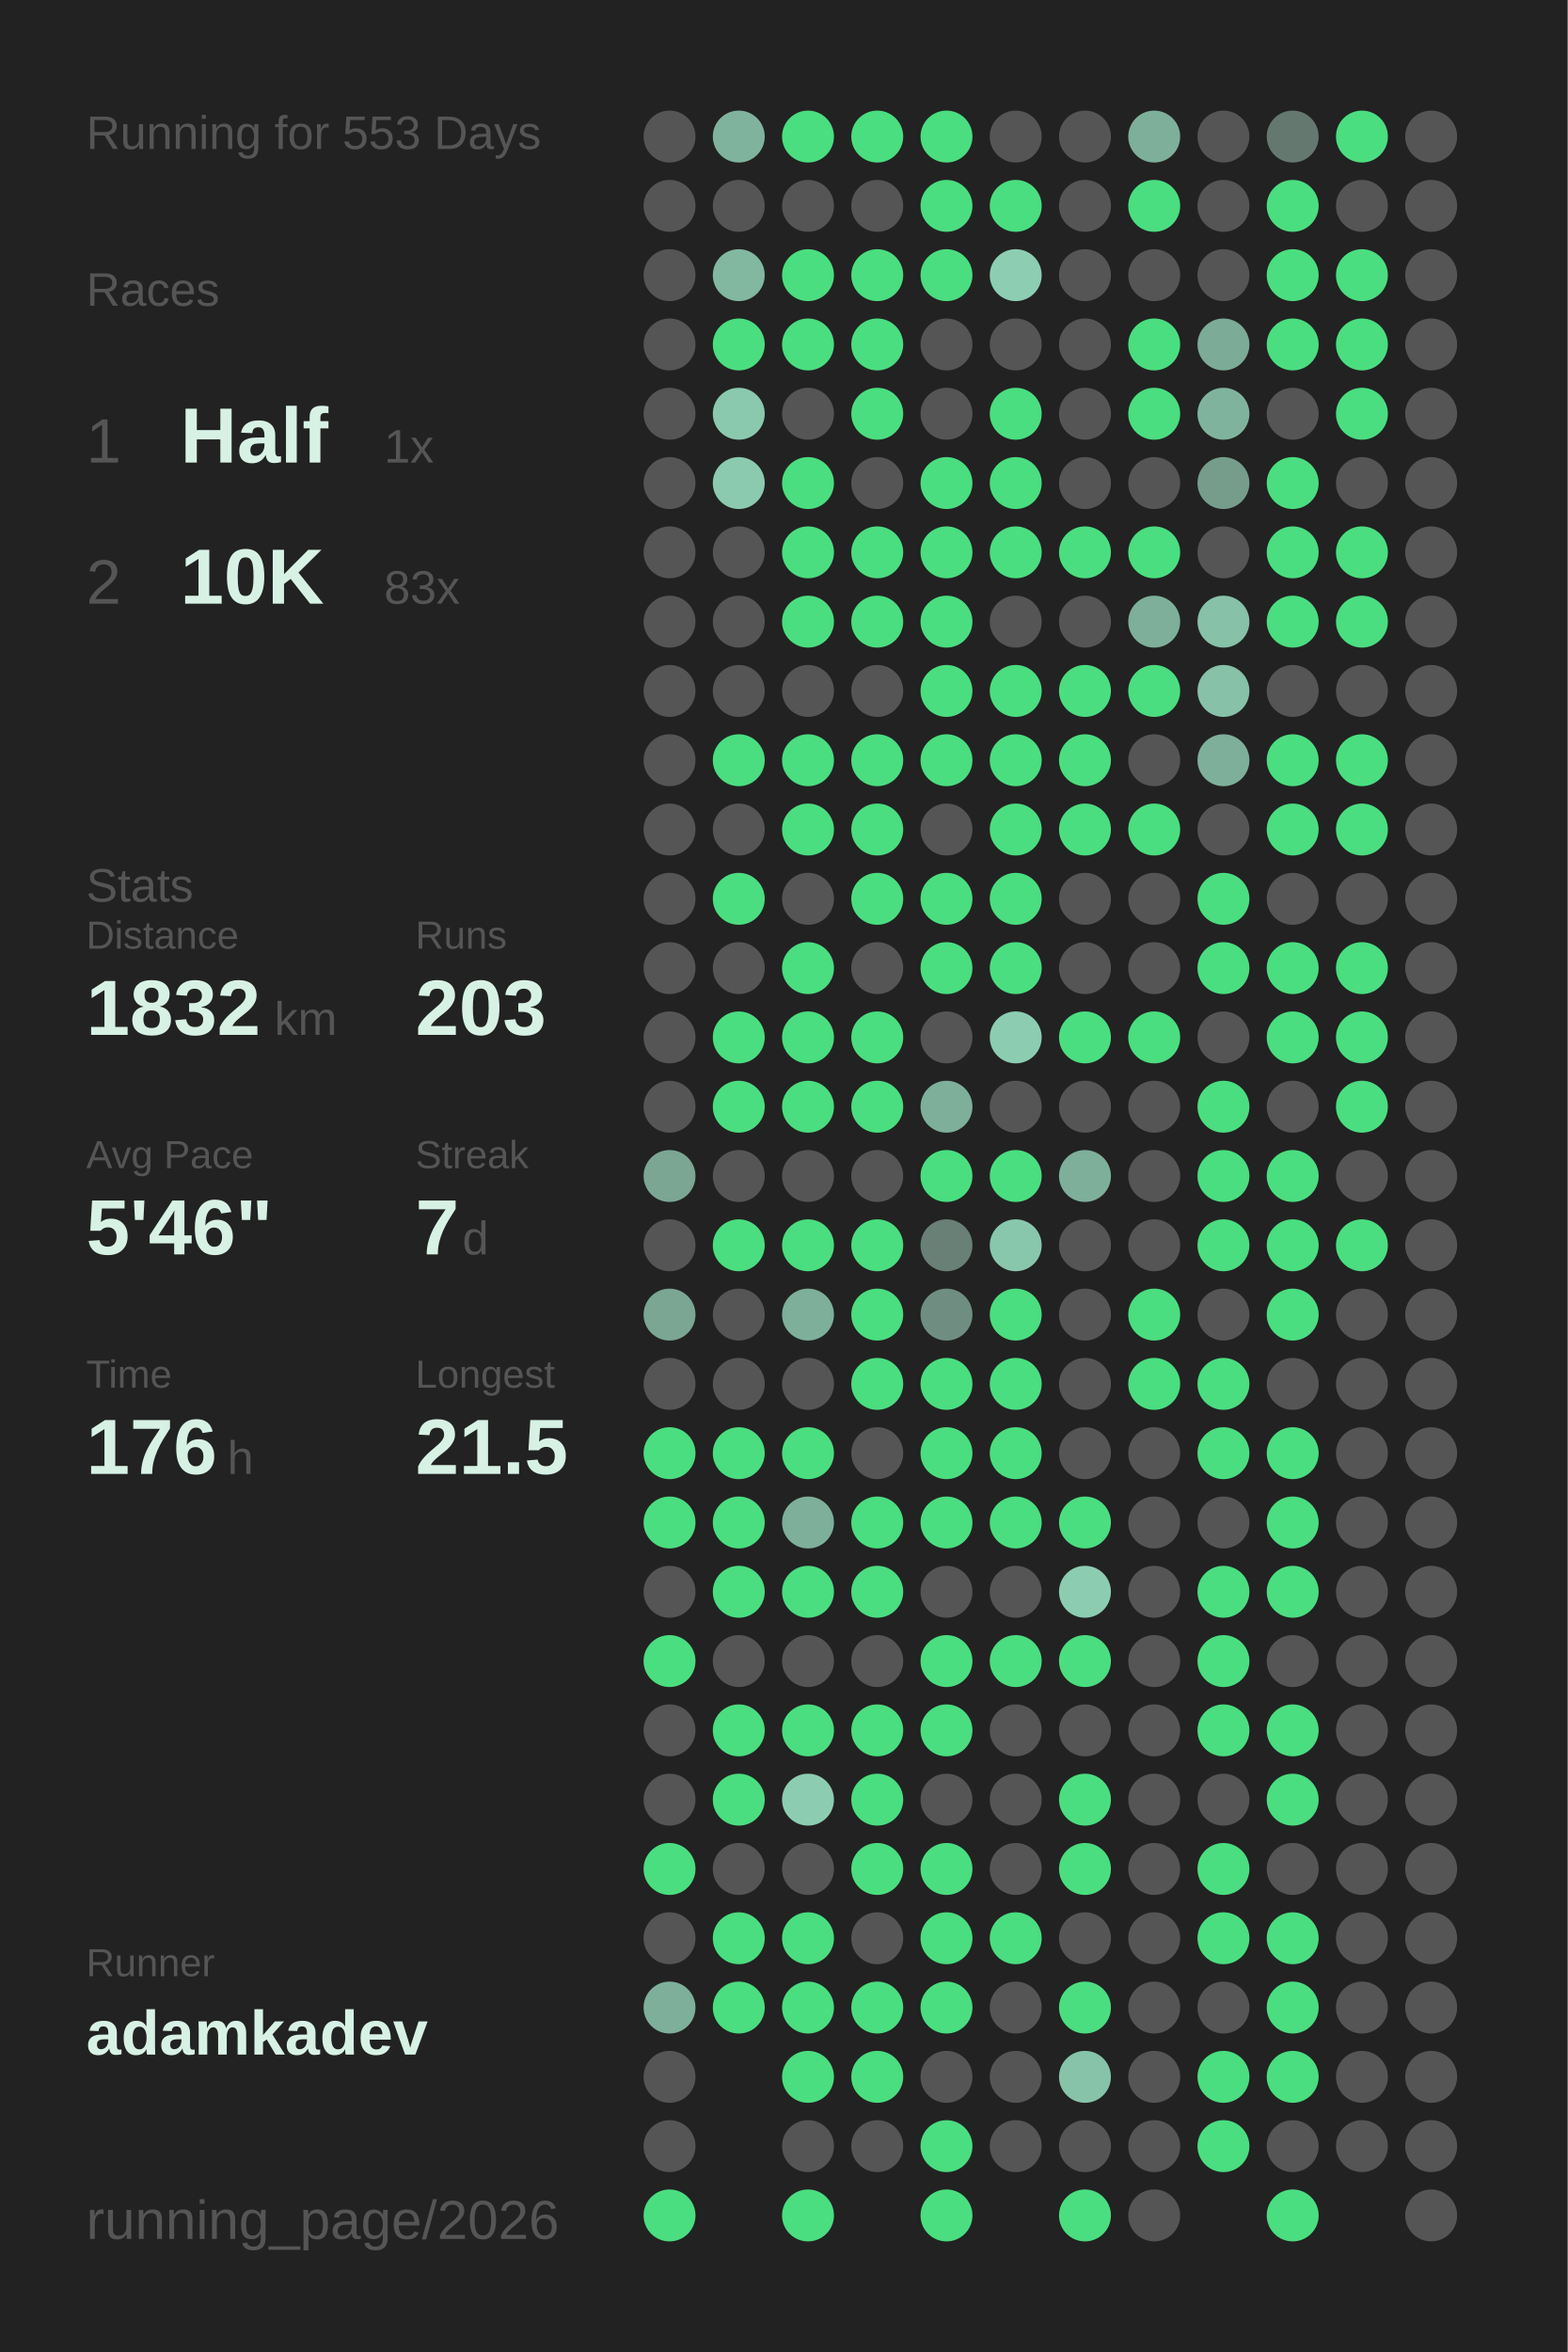
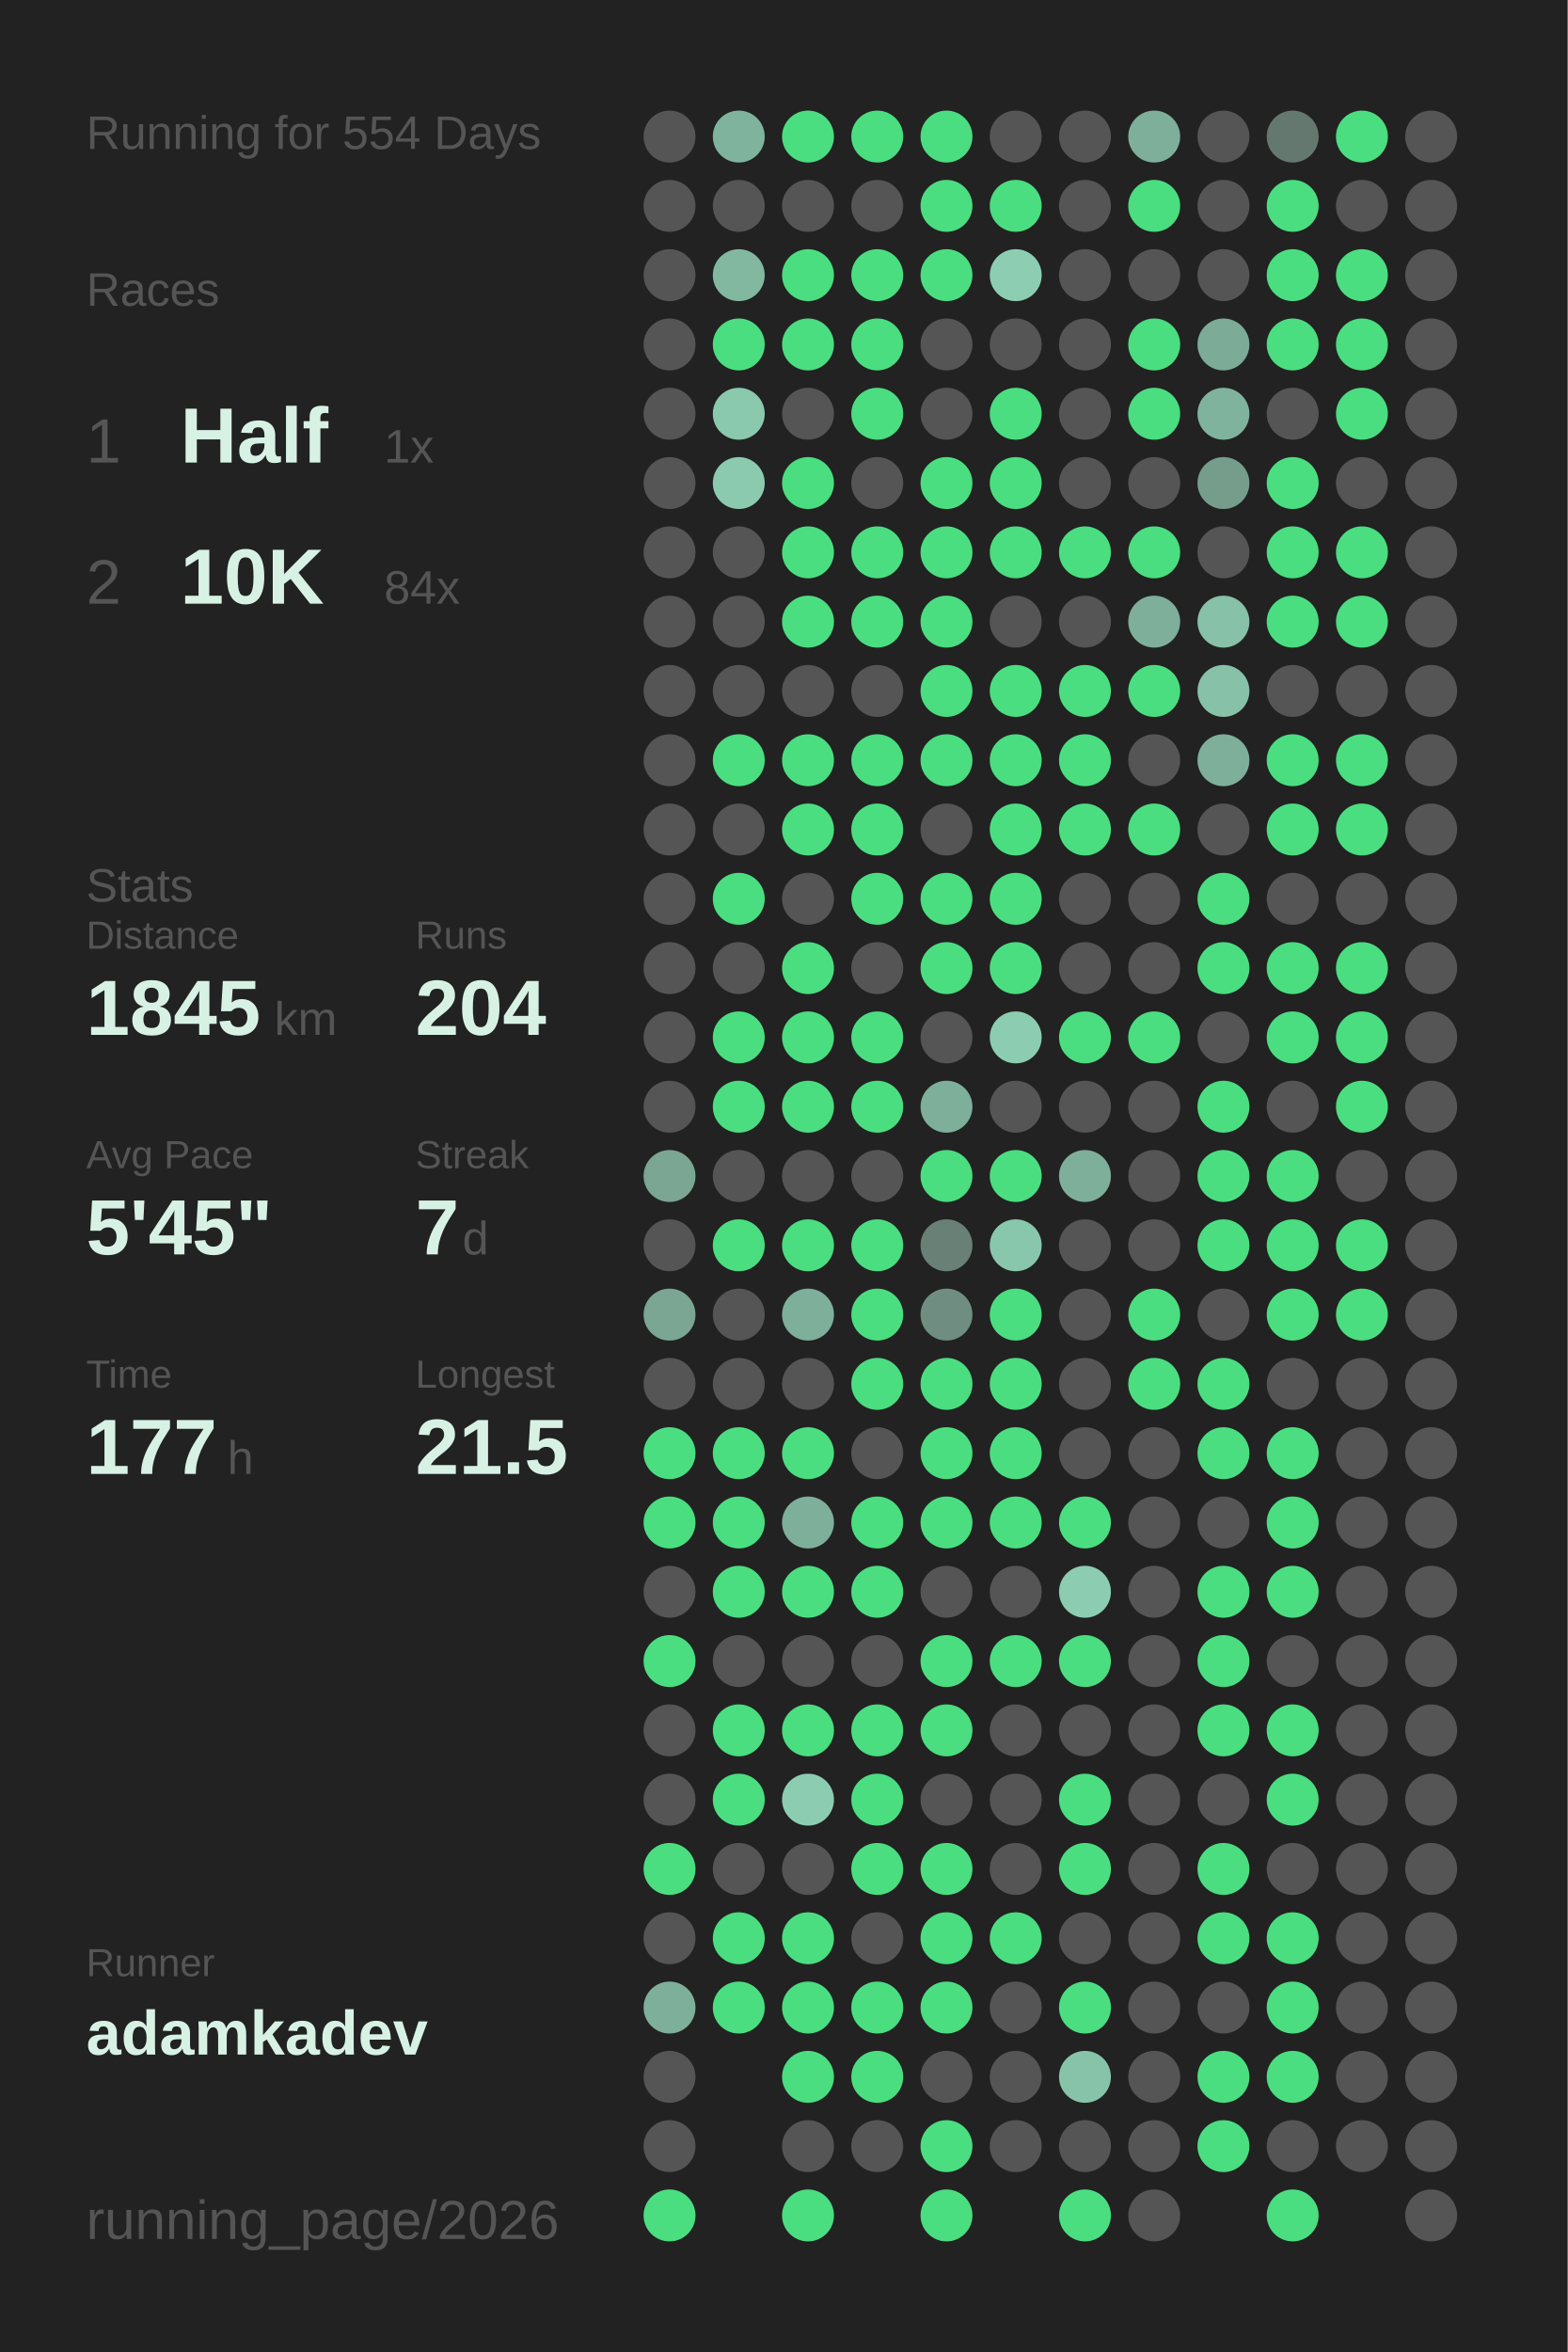
<svg xmlns="http://www.w3.org/2000/svg" baseProfile="full" height="300mm" version="1.1" viewBox="0,0,200,300" width="200mm">
  <defs />
  <rect fill="#222222" height="300" width="200" x="0" y="0" />
-   <text fill="#555555" style="font-size:6px; font-family:Arial;" x="11" y="19">Running for 553 Days</text>
+   <text fill="#555555" style="font-size:6px; font-family:Arial;" x="11" y="19">Running for 554 Days</text>
  <text fill="#555555" style="font-size:6px; font-family:Arial;" x="11" y="39">Races</text>
  <text fill="#555555" style="font-size:8px; font-family:Arial;" x="11" y="59">1</text>
  <text fill="#D7F2E5" style="font-size:10px; font-family:Arial; font-weight:bold;" x="23" y="59">Half</text>
  <text fill="#555555" style="font-size:6px; font-family:Arial;" x="49" y="59">1x</text>
  <text fill="#555555" style="font-size:8px; font-family:Arial;" x="11" y="77">2</text>
  <text fill="#D7F2E5" style="font-size:10px; font-family:Arial; font-weight:bold;" x="23" y="77">10K</text>
-   <text fill="#555555" style="font-size:6px; font-family:Arial;" x="49" y="77">83x</text>
+   <text fill="#555555" style="font-size:6px; font-family:Arial;" x="49" y="77">84x</text>
  <text fill="#555555" style="font-size:6px; font-family:Arial;" x="11" y="115">Stats</text>
  <text fill="#555555" style="font-size:5px; font-family:Arial;" x="11" y="121">Distance</text>
-   <text fill="#D7F2E5" style="font-size:10px; font-family:Arial; font-weight:bold;" x="11" y="132">1832</text>
+   <text fill="#D7F2E5" style="font-size:10px; font-family:Arial; font-weight:bold;" x="11" y="132">1845</text>
  <text fill="#555555" style="font-size:6px; font-family:Arial;" x="35" y="132">km</text>
  <text fill="#555555" style="font-size:5px; font-family:Arial;" x="53" y="121">Runs</text>
-   <text fill="#D7F2E5" style="font-size:10px; font-family:Arial; font-weight:bold;" x="53" y="132">203</text>
+   <text fill="#D7F2E5" style="font-size:10px; font-family:Arial; font-weight:bold;" x="53" y="132">204</text>
  <text fill="#555555" style="font-size:5px; font-family:Arial;" x="11" y="149">Avg Pace</text>
-   <text fill="#D7F2E5" style="font-size:10px; font-family:Arial; font-weight:bold;" x="11" y="160">5'46"</text>
+   <text fill="#D7F2E5" style="font-size:10px; font-family:Arial; font-weight:bold;" x="11" y="160">5'45"</text>
  <text fill="#555555" style="font-size:5px; font-family:Arial;" x="53" y="149">Streak</text>
  <text fill="#D7F2E5" style="font-size:10px; font-family:Arial; font-weight:bold;" x="53" y="160">7</text>
  <text fill="#555555" style="font-size:6px; font-family:Arial;" x="59" y="160">d</text>
  <text fill="#555555" style="font-size:5px; font-family:Arial;" x="11" y="177">Time</text>
-   <text fill="#D7F2E5" style="font-size:10px; font-family:Arial; font-weight:bold;" x="11" y="188">176</text>
+   <text fill="#D7F2E5" style="font-size:10px; font-family:Arial; font-weight:bold;" x="11" y="188">177</text>
  <text fill="#555555" style="font-size:6px; font-family:Arial;" x="29" y="188">h</text>
  <text fill="#555555" style="font-size:5px; font-family:Arial;" x="53" y="177">Longest</text>
  <text fill="#D7F2E5" style="font-size:10px; font-family:Arial; font-weight:bold;" x="53" y="188">21.5</text>
  <text fill="#555555" style="font-size:5px; font-family:Arial;" x="11" y="252.065">Runner</text>
  <text fill="#D7F2E5" style="font-size:8px; font-family:Arial; font-weight:bold;" x="11" y="262.065">adamkadev</text>
  <text fill="#555555" style="font-size:7px; font-family:Arial;" x="11" y="285.581">running_page/2026</text>
  <circle cx="85.417" cy="17.419" fill="#555555" r="3.312" />
  <circle cx="85.417" cy="26.258" fill="#555555" r="3.312" />
  <circle cx="85.417" cy="35.097" fill="#555555" r="3.312" />
  <circle cx="85.417" cy="43.935" fill="#555555" r="3.312" />
  <circle cx="85.417" cy="52.774" fill="#555555" r="3.312" />
  <circle cx="85.417" cy="61.613" fill="#555555" r="3.312" />
  <circle cx="85.417" cy="70.452" fill="#555555" r="3.312" />
  <circle cx="85.417" cy="79.29" fill="#555555" r="3.312" />
  <circle cx="85.417" cy="88.129" fill="#555555" r="3.312" />
  <circle cx="85.417" cy="96.968" fill="#555555" r="3.312" />
  <circle cx="85.417" cy="105.806" fill="#555555" r="3.312" />
  <circle cx="85.417" cy="114.645" fill="#555555" r="3.312" />
  <circle cx="85.417" cy="123.484" fill="#555555" r="3.312" />
  <circle cx="85.417" cy="132.323" fill="#555555" r="3.312" />
  <circle cx="85.417" cy="141.161" fill="#555555" r="3.312" />
  <circle cx="85.417" cy="150" fill="#7aa693" r="3.312" />
  <circle cx="85.417" cy="158.839" fill="#555555" r="3.312" />
  <circle cx="85.417" cy="167.677" fill="#7aa693" r="3.312" />
  <circle cx="85.417" cy="176.516" fill="#555555" r="3.312" />
  <circle cx="85.417" cy="185.355" fill="#4ADE80" r="3.312" />
  <circle cx="85.417" cy="194.194" fill="#4ADE80" r="3.312" />
  <circle cx="85.417" cy="203.032" fill="#555555" r="3.312" />
  <circle cx="85.417" cy="211.871" fill="#4ADE80" r="3.312" />
  <circle cx="85.417" cy="220.71" fill="#555555" r="3.312" />
  <circle cx="85.417" cy="229.548" fill="#555555" r="3.312" />
  <circle cx="85.417" cy="238.387" fill="#4ADE80" r="3.312" />
  <circle cx="85.417" cy="247.226" fill="#555555" r="3.312" />
  <circle cx="85.417" cy="256.065" fill="#7eaf9a" r="3.312" />
  <circle cx="85.417" cy="264.903" fill="#555555" r="3.312" />
  <circle cx="85.417" cy="273.742" fill="#555555" r="3.312" />
  <circle cx="85.417" cy="282.581" fill="#4ADE80" r="3.312" />
  <circle cx="94.25" cy="17.419" fill="#80b39d" r="3.312" />
  <circle cx="94.25" cy="26.258" fill="#555555" r="3.312" />
  <circle cx="94.25" cy="35.097" fill="#82b7a0" r="3.312" />
  <circle cx="94.25" cy="43.935" fill="#4ADE80" r="3.312" />
  <circle cx="94.25" cy="52.774" fill="#8ac9ae" r="3.312" />
  <circle cx="94.25" cy="61.613" fill="#8bcaaf" r="3.312" />
  <circle cx="94.25" cy="70.452" fill="#555555" r="3.312" />
  <circle cx="94.25" cy="79.29" fill="#555555" r="3.312" />
  <circle cx="94.25" cy="88.129" fill="#555555" r="3.312" />
  <circle cx="94.25" cy="96.968" fill="#4ADE80" r="3.312" />
  <circle cx="94.25" cy="105.806" fill="#555555" r="3.312" />
  <circle cx="94.25" cy="114.645" fill="#4ADE80" r="3.312" />
  <circle cx="94.25" cy="123.484" fill="#555555" r="3.312" />
  <circle cx="94.25" cy="132.323" fill="#4ADE80" r="3.312" />
  <circle cx="94.25" cy="141.161" fill="#4ADE80" r="3.312" />
  <circle cx="94.25" cy="150" fill="#555555" r="3.312" />
  <circle cx="94.25" cy="158.839" fill="#4ADE80" r="3.312" />
  <circle cx="94.25" cy="167.677" fill="#555555" r="3.312" />
  <circle cx="94.25" cy="176.516" fill="#555555" r="3.312" />
  <circle cx="94.25" cy="185.355" fill="#4ADE80" r="3.312" />
  <circle cx="94.25" cy="194.194" fill="#4ADE80" r="3.312" />
  <circle cx="94.25" cy="203.032" fill="#4ADE80" r="3.312" />
  <circle cx="94.25" cy="211.871" fill="#555555" r="3.312" />
  <circle cx="94.25" cy="220.71" fill="#4ADE80" r="3.312" />
  <circle cx="94.25" cy="229.548" fill="#4ADE80" r="3.312" />
  <circle cx="94.25" cy="238.387" fill="#555555" r="3.312" />
  <circle cx="94.25" cy="247.226" fill="#4ADE80" r="3.312" />
  <circle cx="94.25" cy="256.065" fill="#4ADE80" r="3.312" />
  <circle cx="103.083" cy="17.419" fill="#4ADE80" r="3.312" />
  <circle cx="103.083" cy="26.258" fill="#555555" r="3.312" />
  <circle cx="103.083" cy="35.097" fill="#4ADE80" r="3.312" />
  <circle cx="103.083" cy="43.935" fill="#4ADE80" r="3.312" />
  <circle cx="103.083" cy="52.774" fill="#555555" r="3.312" />
  <circle cx="103.083" cy="61.613" fill="#4ADE80" r="3.312" />
  <circle cx="103.083" cy="70.452" fill="#4ADE80" r="3.312" />
  <circle cx="103.083" cy="79.29" fill="#4ADE80" r="3.312" />
  <circle cx="103.083" cy="88.129" fill="#555555" r="3.312" />
  <circle cx="103.083" cy="96.968" fill="#4ADE80" r="3.312" />
  <circle cx="103.083" cy="105.806" fill="#4ADE80" r="3.312" />
  <circle cx="103.083" cy="114.645" fill="#555555" r="3.312" />
  <circle cx="103.083" cy="123.484" fill="#4ADE80" r="3.312" />
  <circle cx="103.083" cy="132.323" fill="#4ADE80" r="3.312" />
  <circle cx="103.083" cy="141.161" fill="#4ADE80" r="3.312" />
  <circle cx="103.083" cy="150" fill="#555555" r="3.312" />
  <circle cx="103.083" cy="158.839" fill="#4ADE80" r="3.312" />
  <circle cx="103.083" cy="167.677" fill="#7eaf9a" r="3.312" />
  <circle cx="103.083" cy="176.516" fill="#555555" r="3.312" />
  <circle cx="103.083" cy="185.355" fill="#4ADE80" r="3.312" />
  <circle cx="103.083" cy="194.194" fill="#7eaf9a" r="3.312" />
  <circle cx="103.083" cy="203.032" fill="#4ADE80" r="3.312" />
  <circle cx="103.083" cy="211.871" fill="#555555" r="3.312" />
  <circle cx="103.083" cy="220.71" fill="#4ADE80" r="3.312" />
  <circle cx="103.083" cy="229.548" fill="#8ccdb2" r="3.312" />
  <circle cx="103.083" cy="238.387" fill="#555555" r="3.312" />
  <circle cx="103.083" cy="247.226" fill="#4ADE80" r="3.312" />
  <circle cx="103.083" cy="256.065" fill="#4ADE80" r="3.312" />
  <circle cx="103.083" cy="264.903" fill="#4ADE80" r="3.312" />
  <circle cx="103.083" cy="273.742" fill="#555555" r="3.312" />
  <circle cx="103.083" cy="282.581" fill="#4ADE80" r="3.312" />
  <circle cx="111.917" cy="17.419" fill="#4ADE80" r="3.312" />
  <circle cx="111.917" cy="26.258" fill="#555555" r="3.312" />
  <circle cx="111.917" cy="35.097" fill="#4ADE80" r="3.312" />
  <circle cx="111.917" cy="43.935" fill="#4ADE80" r="3.312" />
  <circle cx="111.917" cy="52.774" fill="#4ADE80" r="3.312" />
  <circle cx="111.917" cy="61.613" fill="#555555" r="3.312" />
  <circle cx="111.917" cy="70.452" fill="#4ADE80" r="3.312" />
  <circle cx="111.917" cy="79.29" fill="#4ADE80" r="3.312" />
  <circle cx="111.917" cy="88.129" fill="#555555" r="3.312" />
  <circle cx="111.917" cy="96.968" fill="#4ADE80" r="3.312" />
  <circle cx="111.917" cy="105.806" fill="#4ADE80" r="3.312" />
  <circle cx="111.917" cy="114.645" fill="#4ADE80" r="3.312" />
  <circle cx="111.917" cy="123.484" fill="#555555" r="3.312" />
  <circle cx="111.917" cy="132.323" fill="#4ADE80" r="3.312" />
  <circle cx="111.917" cy="141.161" fill="#4ADE80" r="3.312" />
  <circle cx="111.917" cy="150" fill="#555555" r="3.312" />
  <circle cx="111.917" cy="158.839" fill="#4ADE80" r="3.312" />
  <circle cx="111.917" cy="167.677" fill="#4ADE80" r="3.312" />
  <circle cx="111.917" cy="176.516" fill="#4ADE80" r="3.312" />
  <circle cx="111.917" cy="185.355" fill="#555555" r="3.312" />
  <circle cx="111.917" cy="194.194" fill="#4ADE80" r="3.312" />
  <circle cx="111.917" cy="203.032" fill="#4ADE80" r="3.312" />
  <circle cx="111.917" cy="211.871" fill="#555555" r="3.312" />
  <circle cx="111.917" cy="220.71" fill="#4ADE80" r="3.312" />
  <circle cx="111.917" cy="229.548" fill="#4ADE80" r="3.312" />
  <circle cx="111.917" cy="238.387" fill="#4ADE80" r="3.312" />
  <circle cx="111.917" cy="247.226" fill="#555555" r="3.312" />
  <circle cx="111.917" cy="256.065" fill="#4ADE80" r="3.312" />
  <circle cx="111.917" cy="264.903" fill="#4ADE80" r="3.312" />
  <circle cx="111.917" cy="273.742" fill="#555555" r="3.312" />
  <circle cx="120.75" cy="17.419" fill="#4ADE80" r="3.312" />
  <circle cx="120.75" cy="26.258" fill="#4ADE80" r="3.312" />
  <circle cx="120.75" cy="35.097" fill="#4ADE80" r="3.312" />
  <circle cx="120.75" cy="43.935" fill="#555555" r="3.312" />
  <circle cx="120.75" cy="52.774" fill="#555555" r="3.312" />
  <circle cx="120.75" cy="61.613" fill="#4ADE80" r="3.312" />
  <circle cx="120.75" cy="70.452" fill="#4ADE80" r="3.312" />
  <circle cx="120.75" cy="79.29" fill="#4ADE80" r="3.312" />
  <circle cx="120.75" cy="88.129" fill="#4ADE80" r="3.312" />
  <circle cx="120.75" cy="96.968" fill="#4ADE80" r="3.312" />
  <circle cx="120.75" cy="105.806" fill="#555555" r="3.312" />
  <circle cx="120.75" cy="114.645" fill="#4ADE80" r="3.312" />
  <circle cx="120.75" cy="123.484" fill="#4ADE80" r="3.312" />
  <circle cx="120.75" cy="132.323" fill="#555555" r="3.312" />
  <circle cx="120.75" cy="141.161" fill="#7eaf9a" r="3.312" />
  <circle cx="120.75" cy="150" fill="#4ADE80" r="3.312" />
  <circle cx="120.75" cy="158.839" fill="#698076" r="3.312" />
  <circle cx="120.75" cy="167.677" fill="#6f8e81" r="3.312" />
  <circle cx="120.75" cy="176.516" fill="#4ADE80" r="3.312" />
  <circle cx="120.75" cy="185.355" fill="#4ADE80" r="3.312" />
  <circle cx="120.75" cy="194.194" fill="#4ADE80" r="3.312" />
  <circle cx="120.75" cy="203.032" fill="#555555" r="3.312" />
  <circle cx="120.75" cy="211.871" fill="#4ADE80" r="3.312" />
  <circle cx="120.75" cy="220.71" fill="#4ADE80" r="3.312" />
  <circle cx="120.75" cy="229.548" fill="#555555" r="3.312" />
  <circle cx="120.75" cy="238.387" fill="#4ADE80" r="3.312" />
  <circle cx="120.75" cy="247.226" fill="#4ADE80" r="3.312" />
  <circle cx="120.75" cy="256.065" fill="#4ADE80" r="3.312" />
  <circle cx="120.75" cy="264.903" fill="#555555" r="3.312" />
  <circle cx="120.75" cy="273.742" fill="#4ADE80" r="3.312" />
  <circle cx="120.75" cy="282.581" fill="#4ADE80" r="3.312" />
  <circle cx="129.583" cy="17.419" fill="#555555" r="3.312" />
  <circle cx="129.583" cy="26.258" fill="#4ADE80" r="3.312" />
  <circle cx="129.583" cy="35.097" fill="#8dceb2" r="3.312" />
  <circle cx="129.583" cy="43.935" fill="#555555" r="3.312" />
  <circle cx="129.583" cy="52.774" fill="#4ADE80" r="3.312" />
  <circle cx="129.583" cy="61.613" fill="#4ADE80" r="3.312" />
  <circle cx="129.583" cy="70.452" fill="#4ADE80" r="3.312" />
  <circle cx="129.583" cy="79.29" fill="#555555" r="3.312" />
  <circle cx="129.583" cy="88.129" fill="#4ADE80" r="3.312" />
  <circle cx="129.583" cy="96.968" fill="#4ADE80" r="3.312" />
  <circle cx="129.583" cy="105.806" fill="#4ADE80" r="3.312" />
  <circle cx="129.583" cy="114.645" fill="#4ADE80" r="3.312" />
  <circle cx="129.583" cy="123.484" fill="#4ADE80" r="3.312" />
  <circle cx="129.583" cy="132.323" fill="#8ccdb1" r="3.312" />
  <circle cx="129.583" cy="141.161" fill="#555555" r="3.312" />
  <circle cx="129.583" cy="150" fill="#4ADE80" r="3.312" />
  <circle cx="129.583" cy="158.839" fill="#89c7ad" r="3.312" />
  <circle cx="129.583" cy="167.677" fill="#4ADE80" r="3.312" />
  <circle cx="129.583" cy="176.516" fill="#4ADE80" r="3.312" />
  <circle cx="129.583" cy="185.355" fill="#4ADE80" r="3.312" />
  <circle cx="129.583" cy="194.194" fill="#4ADE80" r="3.312" />
  <circle cx="129.583" cy="203.032" fill="#555555" r="3.312" />
  <circle cx="129.583" cy="211.871" fill="#4ADE80" r="3.312" />
  <circle cx="129.583" cy="220.71" fill="#555555" r="3.312" />
  <circle cx="129.583" cy="229.548" fill="#555555" r="3.312" />
  <circle cx="129.583" cy="238.387" fill="#555555" r="3.312" />
  <circle cx="129.583" cy="247.226" fill="#4ADE80" r="3.312" />
  <circle cx="129.583" cy="256.065" fill="#555555" r="3.312" />
  <circle cx="129.583" cy="264.903" fill="#555555" r="3.312" />
  <circle cx="129.583" cy="273.742" fill="#555555" r="3.312" />
  <circle cx="138.417" cy="17.419" fill="#555555" r="3.312" />
  <circle cx="138.417" cy="26.258" fill="#555555" r="3.312" />
  <circle cx="138.417" cy="35.097" fill="#555555" r="3.312" />
  <circle cx="138.417" cy="43.935" fill="#555555" r="3.312" />
  <circle cx="138.417" cy="52.774" fill="#555555" r="3.312" />
  <circle cx="138.417" cy="61.613" fill="#555555" r="3.312" />
  <circle cx="138.417" cy="70.452" fill="#4ADE80" r="3.312" />
  <circle cx="138.417" cy="79.29" fill="#555555" r="3.312" />
  <circle cx="138.417" cy="88.129" fill="#4ADE80" r="3.312" />
  <circle cx="138.417" cy="96.968" fill="#4ADE80" r="3.312" />
  <circle cx="138.417" cy="105.806" fill="#4ADE80" r="3.312" />
  <circle cx="138.417" cy="114.645" fill="#555555" r="3.312" />
  <circle cx="138.417" cy="123.484" fill="#555555" r="3.312" />
  <circle cx="138.417" cy="132.323" fill="#4ADE80" r="3.312" />
  <circle cx="138.417" cy="141.161" fill="#555555" r="3.312" />
  <circle cx="138.417" cy="150" fill="#7eaf9a" r="3.312" />
  <circle cx="138.417" cy="158.839" fill="#555555" r="3.312" />
  <circle cx="138.417" cy="167.677" fill="#555555" r="3.312" />
  <circle cx="138.417" cy="176.516" fill="#555555" r="3.312" />
  <circle cx="138.417" cy="185.355" fill="#555555" r="3.312" />
  <circle cx="138.417" cy="194.194" fill="#4ADE80" r="3.312" />
  <circle cx="138.417" cy="203.032" fill="#8ccdb1" r="3.312" />
  <circle cx="138.417" cy="211.871" fill="#4ADE80" r="3.312" />
  <circle cx="138.417" cy="220.71" fill="#555555" r="3.312" />
  <circle cx="138.417" cy="229.548" fill="#4ADE80" r="3.312" />
  <circle cx="138.417" cy="238.387" fill="#4ADE80" r="3.312" />
  <circle cx="138.417" cy="247.226" fill="#555555" r="3.312" />
  <circle cx="138.417" cy="256.065" fill="#4ADE80" r="3.312" />
  <circle cx="138.417" cy="264.903" fill="#87c3a9" r="3.312" />
  <circle cx="138.417" cy="273.742" fill="#555555" r="3.312" />
  <circle cx="138.417" cy="282.581" fill="#4ADE80" r="3.312" />
  <circle cx="147.25" cy="17.419" fill="#7eaf9a" r="3.312" />
  <circle cx="147.25" cy="26.258" fill="#4ADE80" r="3.312" />
  <circle cx="147.25" cy="35.097" fill="#555555" r="3.312" />
  <circle cx="147.25" cy="43.935" fill="#4ADE80" r="3.312" />
  <circle cx="147.25" cy="52.774" fill="#4ADE80" r="3.312" />
  <circle cx="147.25" cy="61.613" fill="#555555" r="3.312" />
  <circle cx="147.25" cy="70.452" fill="#4ADE80" r="3.312" />
  <circle cx="147.25" cy="79.29" fill="#7eaf9a" r="3.312" />
  <circle cx="147.25" cy="88.129" fill="#4ADE80" r="3.312" />
  <circle cx="147.25" cy="96.968" fill="#555555" r="3.312" />
  <circle cx="147.25" cy="105.806" fill="#4ADE80" r="3.312" />
  <circle cx="147.25" cy="114.645" fill="#555555" r="3.312" />
  <circle cx="147.25" cy="123.484" fill="#555555" r="3.312" />
  <circle cx="147.25" cy="132.323" fill="#4ADE80" r="3.312" />
  <circle cx="147.25" cy="141.161" fill="#555555" r="3.312" />
  <circle cx="147.25" cy="150" fill="#555555" r="3.312" />
  <circle cx="147.25" cy="158.839" fill="#555555" r="3.312" />
  <circle cx="147.25" cy="167.677" fill="#4ADE80" r="3.312" />
  <circle cx="147.25" cy="176.516" fill="#4ADE80" r="3.312" />
  <circle cx="147.25" cy="185.355" fill="#555555" r="3.312" />
  <circle cx="147.25" cy="194.194" fill="#555555" r="3.312" />
  <circle cx="147.25" cy="203.032" fill="#555555" r="3.312" />
  <circle cx="147.25" cy="211.871" fill="#555555" r="3.312" />
  <circle cx="147.25" cy="220.71" fill="#555555" r="3.312" />
  <circle cx="147.25" cy="229.548" fill="#555555" r="3.312" />
  <circle cx="147.25" cy="238.387" fill="#555555" r="3.312" />
  <circle cx="147.25" cy="247.226" fill="#555555" r="3.312" />
  <circle cx="147.25" cy="256.065" fill="#555555" r="3.312" />
  <circle cx="147.25" cy="264.903" fill="#555555" r="3.312" />
  <circle cx="147.25" cy="273.742" fill="#555555" r="3.312" />
  <circle cx="147.25" cy="282.581" fill="#555555" r="3.312" />
  <circle cx="156.083" cy="17.419" fill="#555555" r="3.312" />
  <circle cx="156.083" cy="26.258" fill="#555555" r="3.312" />
  <circle cx="156.083" cy="35.097" fill="#555555" r="3.312" />
  <circle cx="156.083" cy="43.935" fill="#7cab97" r="3.312" />
  <circle cx="156.083" cy="52.774" fill="#80b39d" r="3.312" />
  <circle cx="156.083" cy="61.613" fill="#769d8c" r="3.312" />
  <circle cx="156.083" cy="70.452" fill="#555555" r="3.312" />
  <circle cx="156.083" cy="79.29" fill="#86c1a8" r="3.312" />
  <circle cx="156.083" cy="88.129" fill="#86c1a8" r="3.312" />
  <circle cx="156.083" cy="96.968" fill="#7eaf9a" r="3.312" />
  <circle cx="156.083" cy="105.806" fill="#555555" r="3.312" />
  <circle cx="156.083" cy="114.645" fill="#4ADE80" r="3.312" />
  <circle cx="156.083" cy="123.484" fill="#4ADE80" r="3.312" />
  <circle cx="156.083" cy="132.323" fill="#555555" r="3.312" />
  <circle cx="156.083" cy="141.161" fill="#4ADE80" r="3.312" />
  <circle cx="156.083" cy="150" fill="#4ADE80" r="3.312" />
  <circle cx="156.083" cy="158.839" fill="#4ADE80" r="3.312" />
  <circle cx="156.083" cy="167.677" fill="#555555" r="3.312" />
  <circle cx="156.083" cy="176.516" fill="#4ADE80" r="3.312" />
  <circle cx="156.083" cy="185.355" fill="#4ADE80" r="3.312" />
  <circle cx="156.083" cy="194.194" fill="#555555" r="3.312" />
  <circle cx="156.083" cy="203.032" fill="#4ADE80" r="3.312" />
  <circle cx="156.083" cy="211.871" fill="#4ADE80" r="3.312" />
  <circle cx="156.083" cy="220.71" fill="#4ADE80" r="3.312" />
  <circle cx="156.083" cy="229.548" fill="#555555" r="3.312" />
  <circle cx="156.083" cy="238.387" fill="#4ADE80" r="3.312" />
  <circle cx="156.083" cy="247.226" fill="#4ADE80" r="3.312" />
  <circle cx="156.083" cy="256.065" fill="#555555" r="3.312" />
  <circle cx="156.083" cy="264.903" fill="#4ADE80" r="3.312" />
  <circle cx="156.083" cy="273.742" fill="#4ADE80" r="3.312" />
  <circle cx="164.917" cy="17.419" fill="#657870" r="3.312" />
  <circle cx="164.917" cy="26.258" fill="#4ADE80" r="3.312" />
  <circle cx="164.917" cy="35.097" fill="#4ADE80" r="3.312" />
  <circle cx="164.917" cy="43.935" fill="#4ADE80" r="3.312" />
  <circle cx="164.917" cy="52.774" fill="#555555" r="3.312" />
  <circle cx="164.917" cy="61.613" fill="#4ADE80" r="3.312" />
  <circle cx="164.917" cy="70.452" fill="#4ADE80" r="3.312" />
  <circle cx="164.917" cy="79.29" fill="#4ADE80" r="3.312" />
  <circle cx="164.917" cy="88.129" fill="#555555" r="3.312" />
  <circle cx="164.917" cy="96.968" fill="#4ADE80" r="3.312" />
  <circle cx="164.917" cy="105.806" fill="#4ADE80" r="3.312" />
  <circle cx="164.917" cy="114.645" fill="#555555" r="3.312" />
  <circle cx="164.917" cy="123.484" fill="#4ADE80" r="3.312" />
  <circle cx="164.917" cy="132.323" fill="#4ADE80" r="3.312" />
  <circle cx="164.917" cy="141.161" fill="#555555" r="3.312" />
  <circle cx="164.917" cy="150" fill="#4ADE80" r="3.312" />
  <circle cx="164.917" cy="158.839" fill="#4ADE80" r="3.312" />
  <circle cx="164.917" cy="167.677" fill="#4ADE80" r="3.312" />
  <circle cx="164.917" cy="176.516" fill="#555555" r="3.312" />
  <circle cx="164.917" cy="185.355" fill="#4ADE80" r="3.312" />
  <circle cx="164.917" cy="194.194" fill="#4ADE80" r="3.312" />
  <circle cx="164.917" cy="203.032" fill="#4ADE80" r="3.312" />
  <circle cx="164.917" cy="211.871" fill="#555555" r="3.312" />
  <circle cx="164.917" cy="220.71" fill="#4ADE80" r="3.312" />
  <circle cx="164.917" cy="229.548" fill="#4ADE80" r="3.312" />
  <circle cx="164.917" cy="238.387" fill="#555555" r="3.312" />
  <circle cx="164.917" cy="247.226" fill="#4ADE80" r="3.312" />
  <circle cx="164.917" cy="256.065" fill="#4ADE80" r="3.312" />
  <circle cx="164.917" cy="264.903" fill="#4ADE80" r="3.312" />
  <circle cx="164.917" cy="273.742" fill="#555555" r="3.312" />
  <circle cx="164.917" cy="282.581" fill="#4ADE80" r="3.312" />
  <circle cx="173.75" cy="17.419" fill="#4ADE80" r="3.312" />
  <circle cx="173.75" cy="26.258" fill="#555555" r="3.312" />
  <circle cx="173.75" cy="35.097" fill="#4ADE80" r="3.312" />
  <circle cx="173.75" cy="43.935" fill="#4ADE80" r="3.312" />
  <circle cx="173.75" cy="52.774" fill="#4ADE80" r="3.312" />
  <circle cx="173.75" cy="61.613" fill="#555555" r="3.312" />
  <circle cx="173.75" cy="70.452" fill="#4ADE80" r="3.312" />
  <circle cx="173.75" cy="79.29" fill="#4ADE80" r="3.312" />
  <circle cx="173.75" cy="88.129" fill="#555555" r="3.312" />
  <circle cx="173.75" cy="96.968" fill="#4ADE80" r="3.312" />
  <circle cx="173.75" cy="105.806" fill="#4ADE80" r="3.312" />
  <circle cx="173.75" cy="114.645" fill="#555555" r="3.312" />
  <circle cx="173.75" cy="123.484" fill="#4ADE80" r="3.312" />
  <circle cx="173.75" cy="132.323" fill="#4ADE80" r="3.312" />
  <circle cx="173.75" cy="141.161" fill="#4ADE80" r="3.312" />
  <circle cx="173.75" cy="150" fill="#555555" r="3.312" />
  <circle cx="173.75" cy="158.839" fill="#4ADE80" r="3.312" />
-   <circle cx="173.75" cy="167.677" fill="#555555" r="3.312" />
+   <circle cx="173.75" cy="167.677" fill="#4ADE80" r="3.312" />
  <circle cx="173.75" cy="176.516" fill="#555555" r="3.312" />
  <circle cx="173.75" cy="185.355" fill="#555555" r="3.312" />
  <circle cx="173.75" cy="194.194" fill="#555555" r="3.312" />
  <circle cx="173.75" cy="203.032" fill="#555555" r="3.312" />
  <circle cx="173.75" cy="211.871" fill="#555555" r="3.312" />
  <circle cx="173.75" cy="220.71" fill="#555555" r="3.312" />
  <circle cx="173.75" cy="229.548" fill="#555555" r="3.312" />
  <circle cx="173.75" cy="238.387" fill="#555555" r="3.312" />
  <circle cx="173.75" cy="247.226" fill="#555555" r="3.312" />
  <circle cx="173.75" cy="256.065" fill="#555555" r="3.312" />
  <circle cx="173.75" cy="264.903" fill="#555555" r="3.312" />
  <circle cx="173.75" cy="273.742" fill="#555555" r="3.312" />
  <circle cx="182.583" cy="17.419" fill="#555555" r="3.312" />
  <circle cx="182.583" cy="26.258" fill="#555555" r="3.312" />
  <circle cx="182.583" cy="35.097" fill="#555555" r="3.312" />
  <circle cx="182.583" cy="43.935" fill="#555555" r="3.312" />
  <circle cx="182.583" cy="52.774" fill="#555555" r="3.312" />
  <circle cx="182.583" cy="61.613" fill="#555555" r="3.312" />
  <circle cx="182.583" cy="70.452" fill="#555555" r="3.312" />
  <circle cx="182.583" cy="79.29" fill="#555555" r="3.312" />
  <circle cx="182.583" cy="88.129" fill="#555555" r="3.312" />
  <circle cx="182.583" cy="96.968" fill="#555555" r="3.312" />
  <circle cx="182.583" cy="105.806" fill="#555555" r="3.312" />
  <circle cx="182.583" cy="114.645" fill="#555555" r="3.312" />
  <circle cx="182.583" cy="123.484" fill="#555555" r="3.312" />
  <circle cx="182.583" cy="132.323" fill="#555555" r="3.312" />
  <circle cx="182.583" cy="141.161" fill="#555555" r="3.312" />
  <circle cx="182.583" cy="150" fill="#555555" r="3.312" />
  <circle cx="182.583" cy="158.839" fill="#555555" r="3.312" />
  <circle cx="182.583" cy="167.677" fill="#555555" r="3.312" />
  <circle cx="182.583" cy="176.516" fill="#555555" r="3.312" />
  <circle cx="182.583" cy="185.355" fill="#555555" r="3.312" />
  <circle cx="182.583" cy="194.194" fill="#555555" r="3.312" />
  <circle cx="182.583" cy="203.032" fill="#555555" r="3.312" />
  <circle cx="182.583" cy="211.871" fill="#555555" r="3.312" />
  <circle cx="182.583" cy="220.71" fill="#555555" r="3.312" />
  <circle cx="182.583" cy="229.548" fill="#555555" r="3.312" />
  <circle cx="182.583" cy="238.387" fill="#555555" r="3.312" />
  <circle cx="182.583" cy="247.226" fill="#555555" r="3.312" />
  <circle cx="182.583" cy="256.065" fill="#555555" r="3.312" />
  <circle cx="182.583" cy="264.903" fill="#555555" r="3.312" />
  <circle cx="182.583" cy="273.742" fill="#555555" r="3.312" />
  <circle cx="182.583" cy="282.581" fill="#555555" r="3.312" />
</svg>
